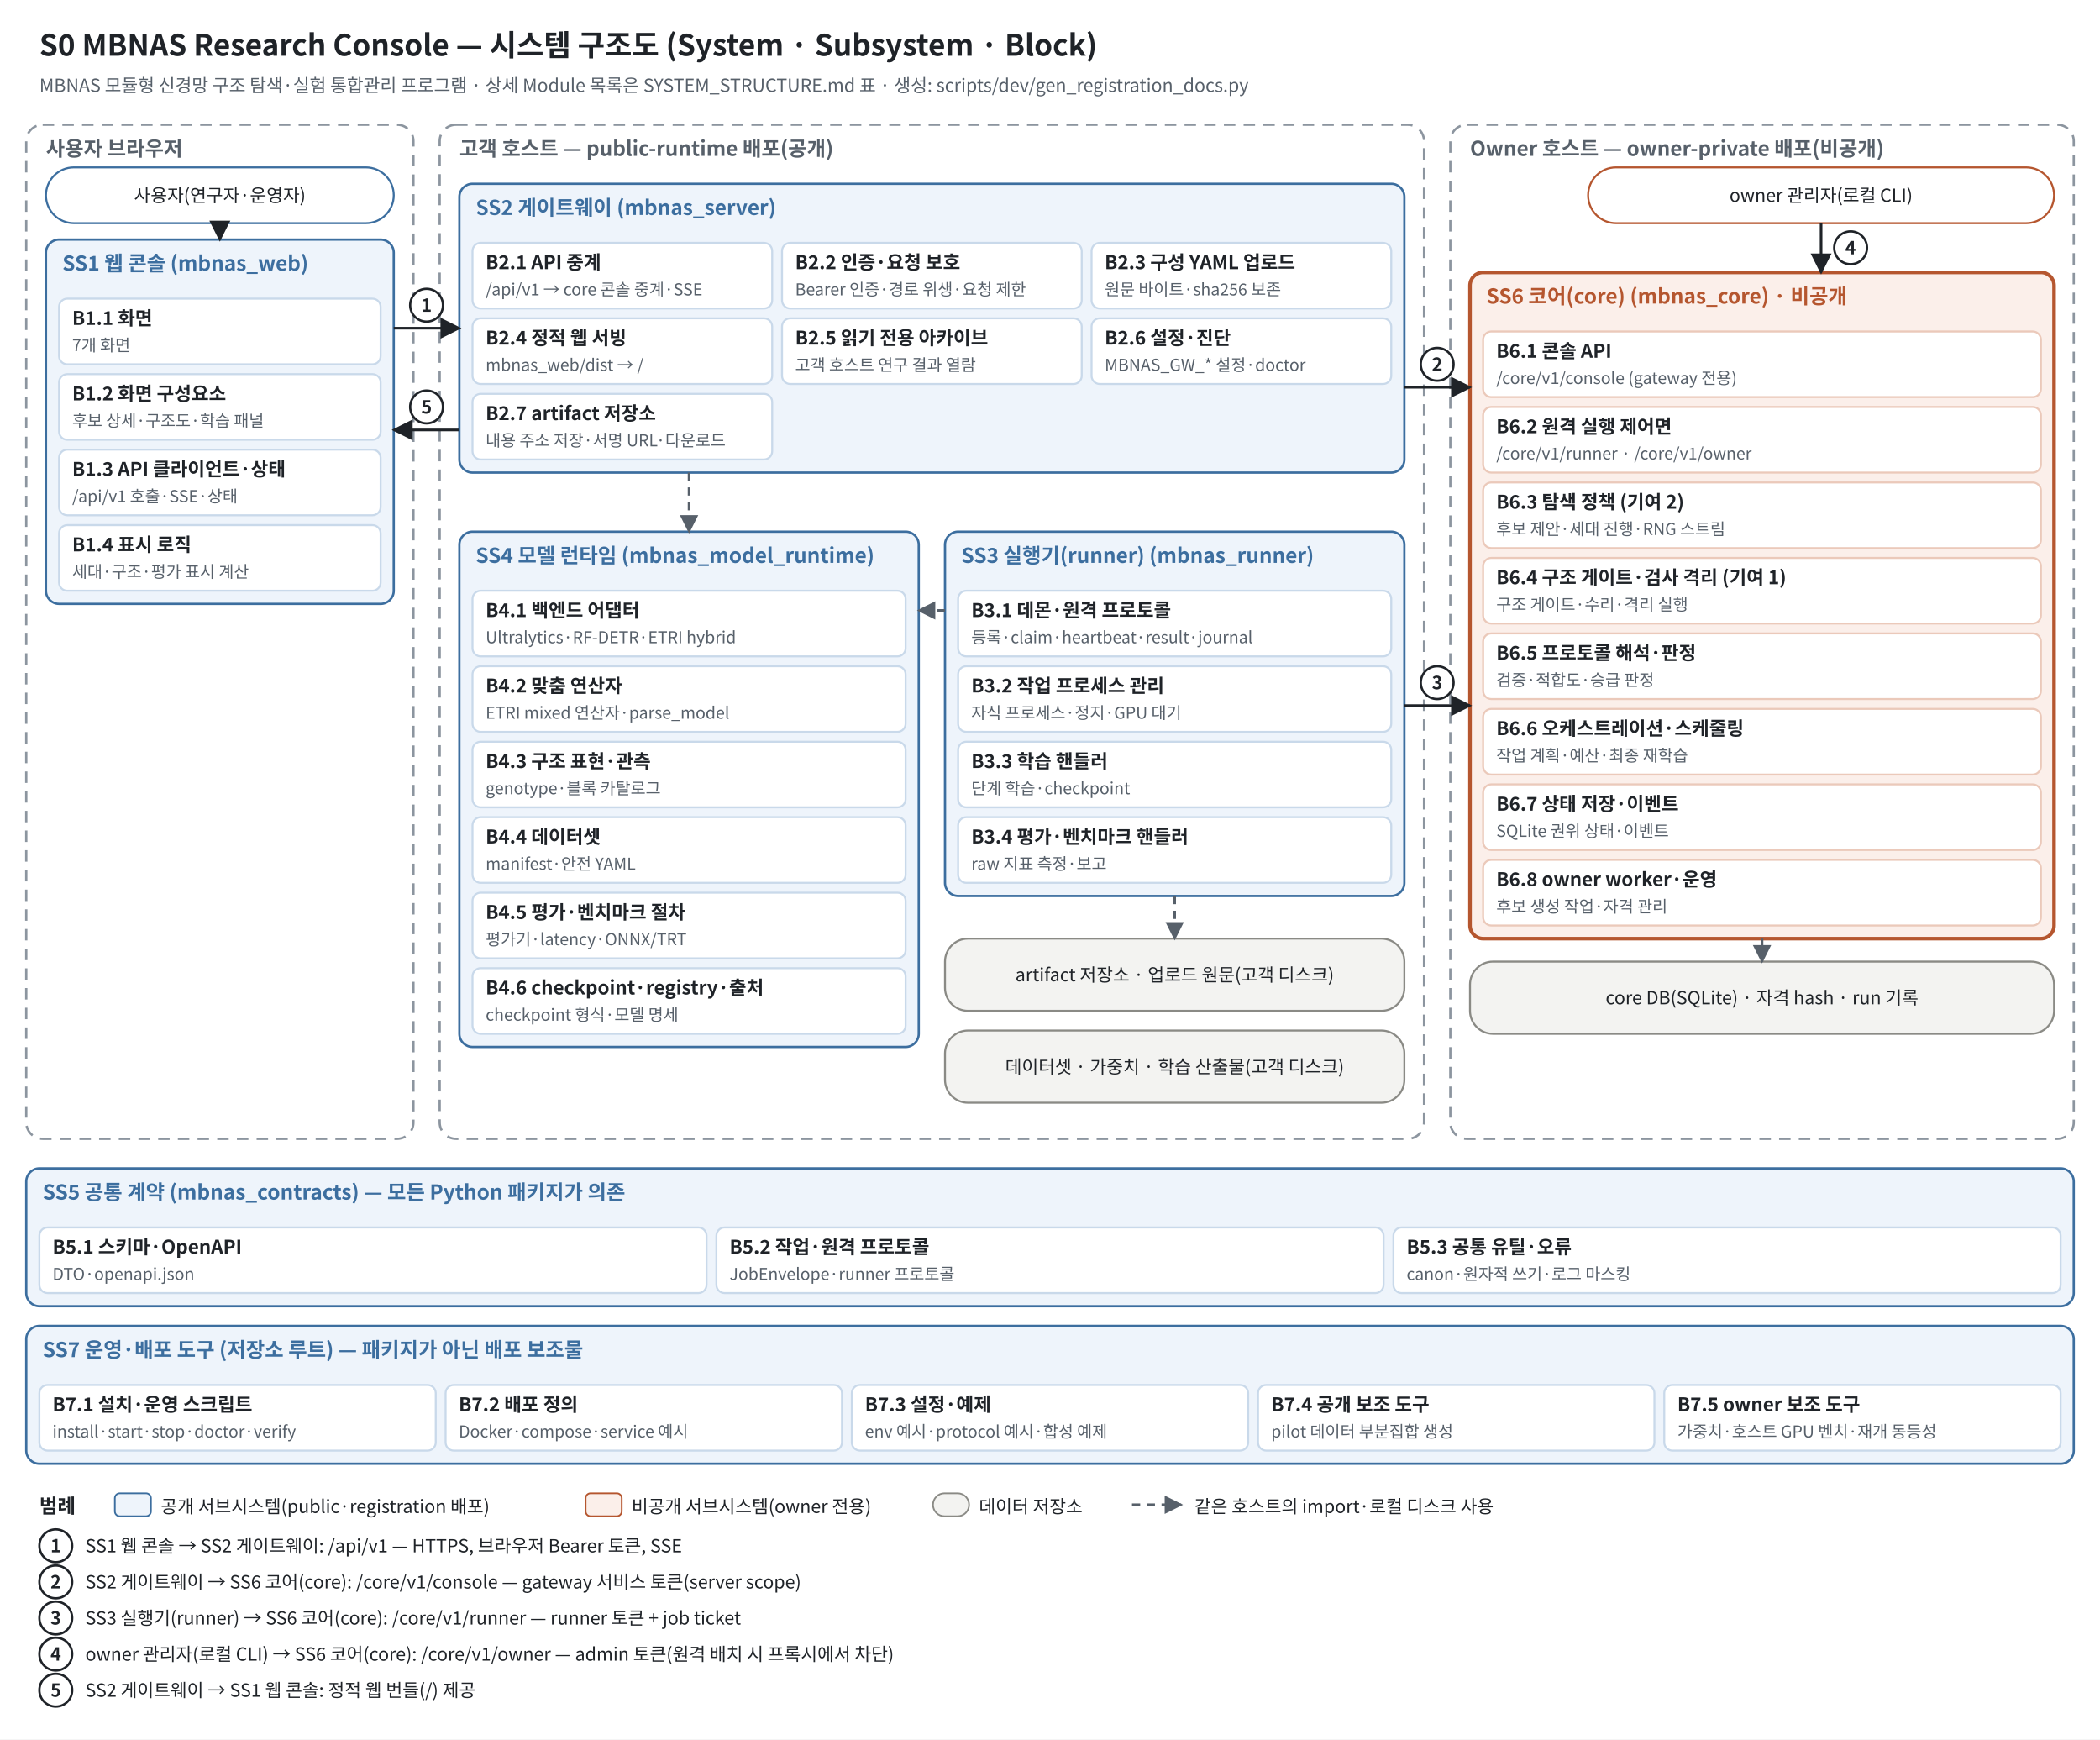
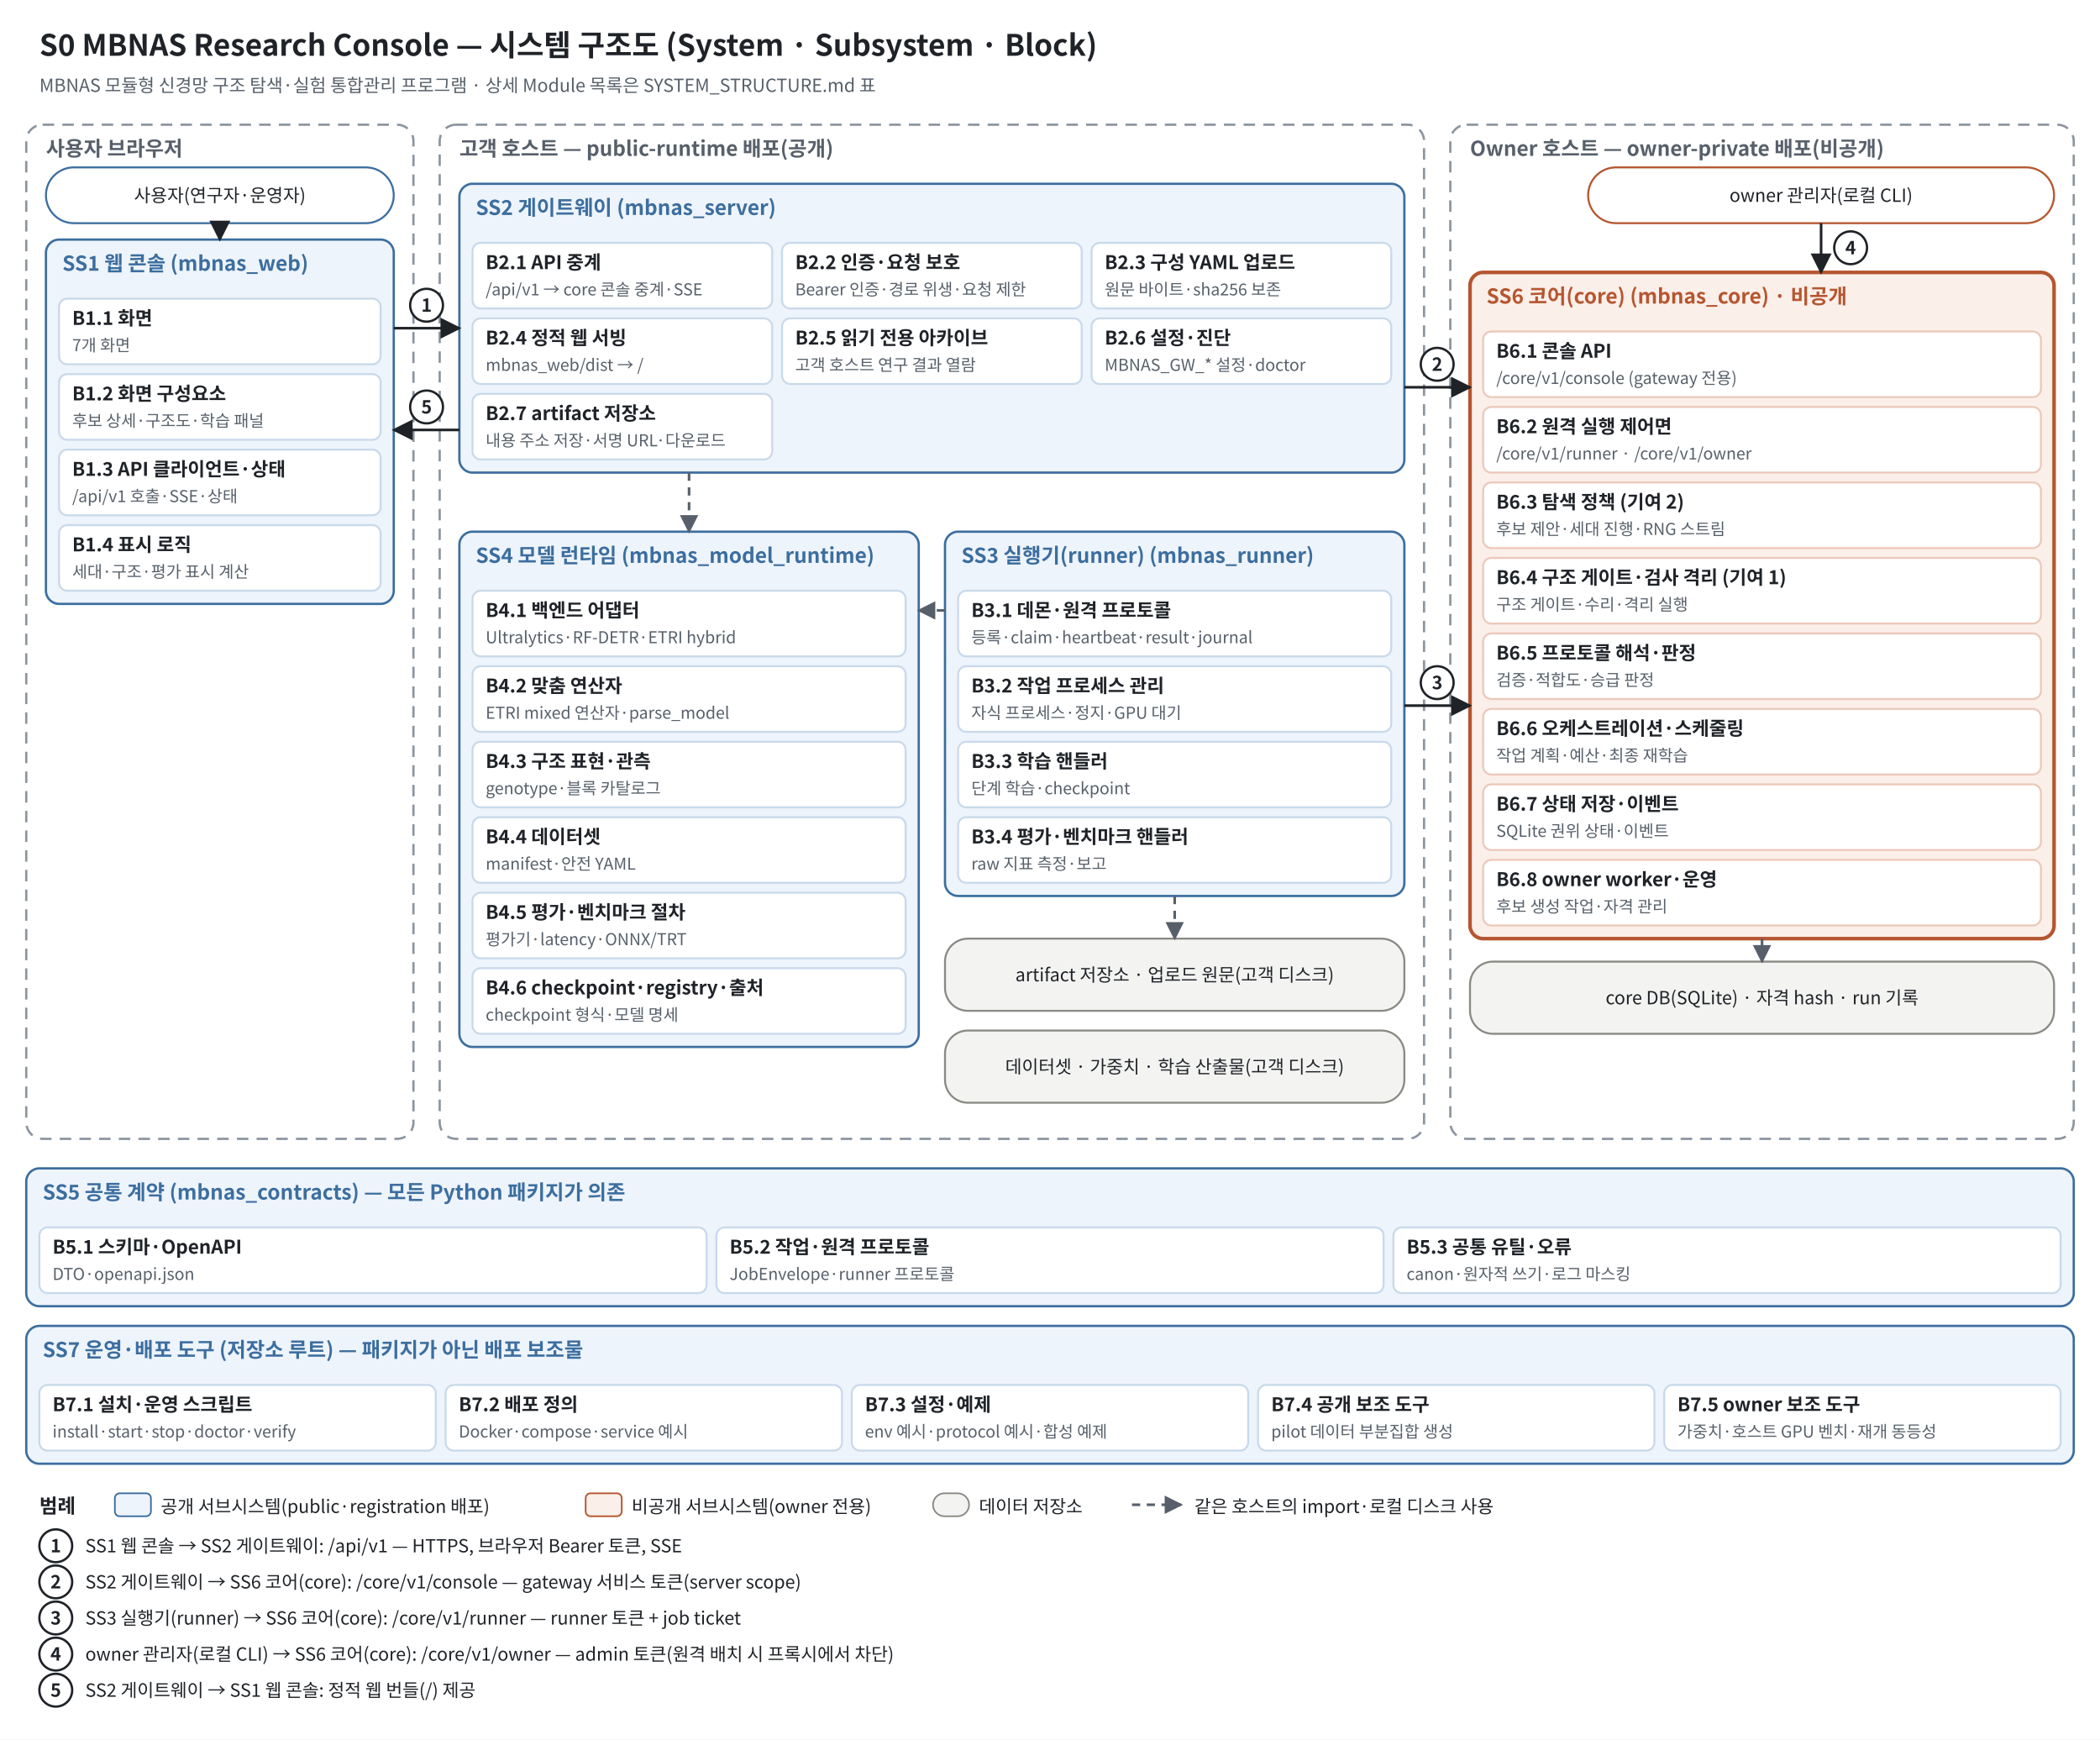
<svg xmlns="http://www.w3.org/2000/svg" width="1280" height="1060" viewBox="0 0 1280 1060" font-family="'Noto Sans KR','Noto Sans CJK KR','Nanum Gothic','Malgun Gothic','Apple SD Gothic Neo',sans-serif" role="img" aria-labelledby="svg-title svg-desc">
  <defs>
    <marker id="arrow" viewBox="0 0 10 10" refX="9" refY="5" markerWidth="8" markerHeight="8" orient="auto-start-reverse">
      <path d="M0,0 L10,5 L0,10 z" fill="#1F2328" />
    </marker>
    <marker id="arrow-dashed" viewBox="0 0 10 10" refX="9" refY="5" markerWidth="7" markerHeight="7" orient="auto-start-reverse">
      <path d="M0,0 L10,5 L0,10 z" fill="#57606A" />
    </marker>
  </defs>
  <rect x="0" y="0" width="1280" height="1060" fill="#FFFFFF" />
  <text x="24" y="34" font-size="18" font-weight="bold" fill="#1F2328" text-anchor="start">S0 MBNAS Research Console — 시스템 구조도 (System · Subsystem · Block)</text>
-   <text x="24" y="56" font-size="11" font-weight="normal" fill="#57606A" text-anchor="start">MBNAS 모듈형 신경망 구조 탐색·실험 통합관리 프로그램 · 상세 Module 목록은 SYSTEM_STRUCTURE.md 표 · 생성: scripts/dev/gen_registration_docs.py</text>
+   <text x="24" y="56" font-size="11" font-weight="normal" fill="#57606A" text-anchor="start">MBNAS 모듈형 신경망 구조 탐색·실험 통합관리 프로그램 · 상세 Module 목록은 SYSTEM_STRUCTURE.md 표</text>
  <g id="zone-browser">
    <rect x="16" y="76" width="236" height="618" rx="10" fill="none" stroke="#8C959F" stroke-width="1.4" stroke-dasharray="7 5" />
    <text x="28" y="95" font-size="12.5" font-weight="bold" fill="#57606A" text-anchor="start">사용자 브라우저</text>
  </g>
  <g id="zone-customer">
    <rect x="268" y="76" width="600" height="618" rx="10" fill="none" stroke="#8C959F" stroke-width="1.4" stroke-dasharray="7 5" />
    <text x="280" y="95" font-size="12.5" font-weight="bold" fill="#57606A" text-anchor="start">고객 호스트 — public-runtime 배포(공개)</text>
  </g>
  <g id="zone-owner">
    <rect x="884" y="76" width="380" height="618" rx="10" fill="none" stroke="#8C959F" stroke-width="1.4" stroke-dasharray="7 5" />
    <text x="896" y="95" font-size="12.5" font-weight="bold" fill="#57606A" text-anchor="start">Owner 호스트 — owner-private 배포(비공개)</text>
  </g>
  <g id="SS1">
    <rect x="28" y="146" width="212" height="222" rx="8" fill="#EEF4FB" stroke="#3C6E9F" stroke-width="1.4" />
    <text x="38" y="165" font-size="12.5" font-weight="bold" fill="#3C6E9F" text-anchor="start">SS1 웹 콘솔 (mbnas_web)</text>
    <g id="B1_1">
      <rect x="36" y="182" width="196" height="40" rx="5" fill="#FFFFFF" stroke="#C9D9EA" stroke-width="1.2" />
      <text x="44" y="198" font-size="11.5" font-weight="bold" fill="#1F2328" text-anchor="start">B1.1 화면</text>
      <text x="44" y="214" font-size="10" font-weight="normal" fill="#57606A" text-anchor="start">7개 화면</text>
    </g>
    <g id="B1_2">
      <rect x="36" y="228" width="196" height="40" rx="5" fill="#FFFFFF" stroke="#C9D9EA" stroke-width="1.2" />
      <text x="44" y="244" font-size="11.5" font-weight="bold" fill="#1F2328" text-anchor="start">B1.2 화면 구성요소</text>
      <text x="44" y="260" font-size="10" font-weight="normal" fill="#57606A" text-anchor="start">후보 상세·구조도·학습 패널</text>
    </g>
    <g id="B1_3">
      <rect x="36" y="274" width="196" height="40" rx="5" fill="#FFFFFF" stroke="#C9D9EA" stroke-width="1.2" />
      <text x="44" y="290" font-size="11.5" font-weight="bold" fill="#1F2328" text-anchor="start">B1.3 API 클라이언트·상태</text>
      <text x="44" y="306" font-size="10" font-weight="normal" fill="#57606A" text-anchor="start">/api/v1 호출·SSE·상태</text>
    </g>
    <g id="B1_4">
      <rect x="36" y="320" width="196" height="40" rx="5" fill="#FFFFFF" stroke="#C9D9EA" stroke-width="1.2" />
      <text x="44" y="336" font-size="11.5" font-weight="bold" fill="#1F2328" text-anchor="start">B1.4 표시 로직</text>
      <text x="44" y="352" font-size="10" font-weight="normal" fill="#57606A" text-anchor="start">세대·구조·평가 표시 계산</text>
    </g>
  </g>
  <g id="SS2">
    <rect x="280" y="112" width="576" height="176" rx="8" fill="#EEF4FB" stroke="#3C6E9F" stroke-width="1.4" />
    <text x="290" y="131" font-size="12.5" font-weight="bold" fill="#3C6E9F" text-anchor="start">SS2 게이트웨이 (mbnas_server)</text>
    <g id="B2_1">
      <rect x="288" y="148" width="182.667" height="40" rx="5" fill="#FFFFFF" stroke="#C9D9EA" stroke-width="1.2" />
      <text x="296" y="164" font-size="11.5" font-weight="bold" fill="#1F2328" text-anchor="start">B2.1 API 중계</text>
      <text x="296" y="180" font-size="10" font-weight="normal" fill="#57606A" text-anchor="start">/api/v1 → core 콘솔 중계·SSE</text>
    </g>
    <g id="B2_2">
      <rect x="476.667" y="148" width="182.667" height="40" rx="5" fill="#FFFFFF" stroke="#C9D9EA" stroke-width="1.2" />
      <text x="484.667" y="164" font-size="11.5" font-weight="bold" fill="#1F2328" text-anchor="start">B2.2 인증·요청 보호</text>
      <text x="484.667" y="180" font-size="10" font-weight="normal" fill="#57606A" text-anchor="start">Bearer 인증·경로 위생·요청 제한</text>
    </g>
    <g id="B2_3">
      <rect x="665.333" y="148" width="182.667" height="40" rx="5" fill="#FFFFFF" stroke="#C9D9EA" stroke-width="1.2" />
      <text x="673.333" y="164" font-size="11.5" font-weight="bold" fill="#1F2328" text-anchor="start">B2.3 구성 YAML 업로드</text>
      <text x="673.333" y="180" font-size="10" font-weight="normal" fill="#57606A" text-anchor="start">원문 바이트·sha256 보존</text>
    </g>
    <g id="B2_4">
      <rect x="288" y="194" width="182.667" height="40" rx="5" fill="#FFFFFF" stroke="#C9D9EA" stroke-width="1.2" />
      <text x="296" y="210" font-size="11.5" font-weight="bold" fill="#1F2328" text-anchor="start">B2.4 정적 웹 서빙</text>
      <text x="296" y="226" font-size="10" font-weight="normal" fill="#57606A" text-anchor="start">mbnas_web/dist → /</text>
    </g>
    <g id="B2_5">
      <rect x="476.667" y="194" width="182.667" height="40" rx="5" fill="#FFFFFF" stroke="#C9D9EA" stroke-width="1.2" />
      <text x="484.667" y="210" font-size="11.5" font-weight="bold" fill="#1F2328" text-anchor="start">B2.5 읽기 전용 아카이브</text>
      <text x="484.667" y="226" font-size="10" font-weight="normal" fill="#57606A" text-anchor="start">고객 호스트 연구 결과 열람</text>
    </g>
    <g id="B2_6">
      <rect x="665.333" y="194" width="182.667" height="40" rx="5" fill="#FFFFFF" stroke="#C9D9EA" stroke-width="1.2" />
      <text x="673.333" y="210" font-size="11.5" font-weight="bold" fill="#1F2328" text-anchor="start">B2.6 설정·진단</text>
      <text x="673.333" y="226" font-size="10" font-weight="normal" fill="#57606A" text-anchor="start">MBNAS_GW_* 설정·doctor</text>
    </g>
    <g id="B2_7">
      <rect x="288" y="240" width="182.667" height="40" rx="5" fill="#FFFFFF" stroke="#C9D9EA" stroke-width="1.2" />
      <text x="296" y="256" font-size="11.5" font-weight="bold" fill="#1F2328" text-anchor="start">B2.7 artifact 저장소</text>
      <text x="296" y="272" font-size="10" font-weight="normal" fill="#57606A" text-anchor="start">내용 주소 저장·서명 URL·다운로드</text>
    </g>
  </g>
  <g id="SS3">
    <rect x="576" y="324" width="280" height="222" rx="8" fill="#EEF4FB" stroke="#3C6E9F" stroke-width="1.4" />
    <text x="586" y="343" font-size="12.5" font-weight="bold" fill="#3C6E9F" text-anchor="start">SS3 실행기(runner) (mbnas_runner)</text>
    <g id="B3_1">
      <rect x="584" y="360" width="264" height="40" rx="5" fill="#FFFFFF" stroke="#C9D9EA" stroke-width="1.2" />
      <text x="592" y="376" font-size="11.5" font-weight="bold" fill="#1F2328" text-anchor="start">B3.1 데몬·원격 프로토콜</text>
      <text x="592" y="392" font-size="10" font-weight="normal" fill="#57606A" text-anchor="start">등록·claim·heartbeat·result·journal</text>
    </g>
    <g id="B3_2">
      <rect x="584" y="406" width="264" height="40" rx="5" fill="#FFFFFF" stroke="#C9D9EA" stroke-width="1.2" />
      <text x="592" y="422" font-size="11.5" font-weight="bold" fill="#1F2328" text-anchor="start">B3.2 작업 프로세스 관리</text>
      <text x="592" y="438" font-size="10" font-weight="normal" fill="#57606A" text-anchor="start">자식 프로세스·정지·GPU 대기</text>
    </g>
    <g id="B3_3">
      <rect x="584" y="452" width="264" height="40" rx="5" fill="#FFFFFF" stroke="#C9D9EA" stroke-width="1.2" />
      <text x="592" y="468" font-size="11.5" font-weight="bold" fill="#1F2328" text-anchor="start">B3.3 학습 핸들러</text>
      <text x="592" y="484" font-size="10" font-weight="normal" fill="#57606A" text-anchor="start">단계 학습·checkpoint</text>
    </g>
    <g id="B3_4">
      <rect x="584" y="498" width="264" height="40" rx="5" fill="#FFFFFF" stroke="#C9D9EA" stroke-width="1.2" />
      <text x="592" y="514" font-size="11.5" font-weight="bold" fill="#1F2328" text-anchor="start">B3.4 평가·벤치마크 핸들러</text>
      <text x="592" y="530" font-size="10" font-weight="normal" fill="#57606A" text-anchor="start">raw 지표 측정·보고</text>
    </g>
  </g>
  <g id="SS4">
    <rect x="280" y="324" width="280" height="314" rx="8" fill="#EEF4FB" stroke="#3C6E9F" stroke-width="1.4" />
    <text x="290" y="343" font-size="12.5" font-weight="bold" fill="#3C6E9F" text-anchor="start">SS4 모델 런타임 (mbnas_model_runtime)</text>
    <g id="B4_1">
      <rect x="288" y="360" width="264" height="40" rx="5" fill="#FFFFFF" stroke="#C9D9EA" stroke-width="1.2" />
      <text x="296" y="376" font-size="11.5" font-weight="bold" fill="#1F2328" text-anchor="start">B4.1 백엔드 어댑터</text>
      <text x="296" y="392" font-size="10" font-weight="normal" fill="#57606A" text-anchor="start">Ultralytics·RF-DETR·ETRI hybrid</text>
    </g>
    <g id="B4_2">
      <rect x="288" y="406" width="264" height="40" rx="5" fill="#FFFFFF" stroke="#C9D9EA" stroke-width="1.2" />
      <text x="296" y="422" font-size="11.5" font-weight="bold" fill="#1F2328" text-anchor="start">B4.2 맞춤 연산자</text>
      <text x="296" y="438" font-size="10" font-weight="normal" fill="#57606A" text-anchor="start">ETRI mixed 연산자·parse_model</text>
    </g>
    <g id="B4_3">
      <rect x="288" y="452" width="264" height="40" rx="5" fill="#FFFFFF" stroke="#C9D9EA" stroke-width="1.2" />
      <text x="296" y="468" font-size="11.5" font-weight="bold" fill="#1F2328" text-anchor="start">B4.3 구조 표현·관측</text>
      <text x="296" y="484" font-size="10" font-weight="normal" fill="#57606A" text-anchor="start">genotype·블록 카탈로그</text>
    </g>
    <g id="B4_4">
      <rect x="288" y="498" width="264" height="40" rx="5" fill="#FFFFFF" stroke="#C9D9EA" stroke-width="1.2" />
      <text x="296" y="514" font-size="11.5" font-weight="bold" fill="#1F2328" text-anchor="start">B4.4 데이터셋</text>
      <text x="296" y="530" font-size="10" font-weight="normal" fill="#57606A" text-anchor="start">manifest·안전 YAML</text>
    </g>
    <g id="B4_5">
      <rect x="288" y="544" width="264" height="40" rx="5" fill="#FFFFFF" stroke="#C9D9EA" stroke-width="1.2" />
      <text x="296" y="560" font-size="11.5" font-weight="bold" fill="#1F2328" text-anchor="start">B4.5 평가·벤치마크 절차</text>
      <text x="296" y="576" font-size="10" font-weight="normal" fill="#57606A" text-anchor="start">평가기·latency·ONNX/TRT</text>
    </g>
    <g id="B4_6">
      <rect x="288" y="590" width="264" height="40" rx="5" fill="#FFFFFF" stroke="#C9D9EA" stroke-width="1.2" />
      <text x="296" y="606" font-size="11.5" font-weight="bold" fill="#1F2328" text-anchor="start">B4.6 checkpoint·registry·출처</text>
      <text x="296" y="622" font-size="10" font-weight="normal" fill="#57606A" text-anchor="start">checkpoint 형식·모델 명세</text>
    </g>
  </g>
  <g id="SS5">
    <rect x="16" y="712" width="1248" height="84" rx="8" fill="#EEF4FB" stroke="#3C6E9F" stroke-width="1.4" />
    <text x="26" y="731" font-size="12.5" font-weight="bold" fill="#3C6E9F" text-anchor="start">SS5 공통 계약 (mbnas_contracts) — 모든 Python 패키지가 의존</text>
    <g id="B5_1">
      <rect x="24" y="748" width="406.667" height="40" rx="5" fill="#FFFFFF" stroke="#C9D9EA" stroke-width="1.2" />
      <text x="32" y="764" font-size="11.5" font-weight="bold" fill="#1F2328" text-anchor="start">B5.1 스키마·OpenAPI</text>
      <text x="32" y="780" font-size="10" font-weight="normal" fill="#57606A" text-anchor="start">DTO·openapi.json</text>
    </g>
    <g id="B5_2">
      <rect x="436.667" y="748" width="406.667" height="40" rx="5" fill="#FFFFFF" stroke="#C9D9EA" stroke-width="1.2" />
      <text x="444.667" y="764" font-size="11.5" font-weight="bold" fill="#1F2328" text-anchor="start">B5.2 작업·원격 프로토콜</text>
      <text x="444.667" y="780" font-size="10" font-weight="normal" fill="#57606A" text-anchor="start">JobEnvelope·runner 프로토콜</text>
    </g>
    <g id="B5_3">
      <rect x="849.333" y="748" width="406.667" height="40" rx="5" fill="#FFFFFF" stroke="#C9D9EA" stroke-width="1.2" />
      <text x="857.333" y="764" font-size="11.5" font-weight="bold" fill="#1F2328" text-anchor="start">B5.3 공통 유틸·오류</text>
      <text x="857.333" y="780" font-size="10" font-weight="normal" fill="#57606A" text-anchor="start">canon·원자적 쓰기·로그 마스킹</text>
    </g>
  </g>
  <g id="SS6">
    <rect x="896" y="166" width="356" height="406" rx="8" fill="#FBEFEA" stroke="#B5562F" stroke-width="2.2" />
    <text x="906" y="185" font-size="12.5" font-weight="bold" fill="#B5562F" text-anchor="start">SS6 코어(core) (mbnas_core) · 비공개</text>
    <g id="B6_1">
      <rect x="904" y="202" width="340" height="40" rx="5" fill="#FFFFFF" stroke="#EBC9BA" stroke-width="1.2" />
      <text x="912" y="218" font-size="11.5" font-weight="bold" fill="#1F2328" text-anchor="start">B6.1 콘솔 API</text>
      <text x="912" y="234" font-size="10" font-weight="normal" fill="#57606A" text-anchor="start">/core/v1/console (gateway 전용)</text>
    </g>
    <g id="B6_2">
      <rect x="904" y="248" width="340" height="40" rx="5" fill="#FFFFFF" stroke="#EBC9BA" stroke-width="1.2" />
      <text x="912" y="264" font-size="11.5" font-weight="bold" fill="#1F2328" text-anchor="start">B6.2 원격 실행 제어면</text>
      <text x="912" y="280" font-size="10" font-weight="normal" fill="#57606A" text-anchor="start">/core/v1/runner · /core/v1/owner</text>
    </g>
    <g id="B6_3">
      <rect x="904" y="294" width="340" height="40" rx="5" fill="#FFFFFF" stroke="#EBC9BA" stroke-width="1.2" />
      <text x="912" y="310" font-size="11.5" font-weight="bold" fill="#1F2328" text-anchor="start">B6.3 탐색 정책 (기여 2)</text>
      <text x="912" y="326" font-size="10" font-weight="normal" fill="#57606A" text-anchor="start">후보 제안·세대 진행·RNG 스트림</text>
    </g>
    <g id="B6_4">
      <rect x="904" y="340" width="340" height="40" rx="5" fill="#FFFFFF" stroke="#EBC9BA" stroke-width="1.2" />
      <text x="912" y="356" font-size="11.5" font-weight="bold" fill="#1F2328" text-anchor="start">B6.4 구조 게이트·검사 격리 (기여 1)</text>
      <text x="912" y="372" font-size="10" font-weight="normal" fill="#57606A" text-anchor="start">구조 게이트·수리·격리 실행</text>
    </g>
    <g id="B6_5">
      <rect x="904" y="386" width="340" height="40" rx="5" fill="#FFFFFF" stroke="#EBC9BA" stroke-width="1.2" />
      <text x="912" y="402" font-size="11.5" font-weight="bold" fill="#1F2328" text-anchor="start">B6.5 프로토콜 해석·판정</text>
      <text x="912" y="418" font-size="10" font-weight="normal" fill="#57606A" text-anchor="start">검증·적합도·승급 판정</text>
    </g>
    <g id="B6_6">
      <rect x="904" y="432" width="340" height="40" rx="5" fill="#FFFFFF" stroke="#EBC9BA" stroke-width="1.2" />
      <text x="912" y="448" font-size="11.5" font-weight="bold" fill="#1F2328" text-anchor="start">B6.6 오케스트레이션·스케줄링</text>
      <text x="912" y="464" font-size="10" font-weight="normal" fill="#57606A" text-anchor="start">작업 계획·예산·최종 재학습</text>
    </g>
    <g id="B6_7">
      <rect x="904" y="478" width="340" height="40" rx="5" fill="#FFFFFF" stroke="#EBC9BA" stroke-width="1.2" />
      <text x="912" y="494" font-size="11.5" font-weight="bold" fill="#1F2328" text-anchor="start">B6.7 상태 저장·이벤트</text>
      <text x="912" y="510" font-size="10" font-weight="normal" fill="#57606A" text-anchor="start">SQLite 권위 상태·이벤트</text>
    </g>
    <g id="B6_8">
      <rect x="904" y="524" width="340" height="40" rx="5" fill="#FFFFFF" stroke="#EBC9BA" stroke-width="1.2" />
      <text x="912" y="540" font-size="11.5" font-weight="bold" fill="#1F2328" text-anchor="start">B6.8 owner worker·운영</text>
      <text x="912" y="556" font-size="10" font-weight="normal" fill="#57606A" text-anchor="start">후보 생성 작업·자격 관리</text>
    </g>
  </g>
  <g id="SS7">
    <rect x="16" y="808" width="1248" height="84" rx="8" fill="#EEF4FB" stroke="#3C6E9F" stroke-width="1.4" />
    <text x="26" y="827" font-size="12.5" font-weight="bold" fill="#3C6E9F" text-anchor="start">SS7 운영·배포 도구 (저장소 루트) — 패키지가 아닌 배포 보조물</text>
    <g id="B7_1">
      <rect x="24" y="844" width="241.6" height="40" rx="5" fill="#FFFFFF" stroke="#C9D9EA" stroke-width="1.2" />
      <text x="32" y="860" font-size="11.5" font-weight="bold" fill="#1F2328" text-anchor="start">B7.1 설치·운영 스크립트</text>
      <text x="32" y="876" font-size="10" font-weight="normal" fill="#57606A" text-anchor="start">install·start·stop·doctor·verify</text>
    </g>
    <g id="B7_2">
      <rect x="271.6" y="844" width="241.6" height="40" rx="5" fill="#FFFFFF" stroke="#C9D9EA" stroke-width="1.2" />
      <text x="279.6" y="860" font-size="11.5" font-weight="bold" fill="#1F2328" text-anchor="start">B7.2 배포 정의</text>
      <text x="279.6" y="876" font-size="10" font-weight="normal" fill="#57606A" text-anchor="start">Docker·compose·service 예시</text>
    </g>
    <g id="B7_3">
      <rect x="519.2" y="844" width="241.6" height="40" rx="5" fill="#FFFFFF" stroke="#C9D9EA" stroke-width="1.2" />
      <text x="527.2" y="860" font-size="11.5" font-weight="bold" fill="#1F2328" text-anchor="start">B7.3 설정·예제</text>
      <text x="527.2" y="876" font-size="10" font-weight="normal" fill="#57606A" text-anchor="start">env 예시·protocol 예시·합성 예제</text>
    </g>
    <g id="B7_4">
      <rect x="766.8" y="844" width="241.6" height="40" rx="5" fill="#FFFFFF" stroke="#C9D9EA" stroke-width="1.2" />
      <text x="774.8" y="860" font-size="11.5" font-weight="bold" fill="#1F2328" text-anchor="start">B7.4 공개 보조 도구</text>
      <text x="774.8" y="876" font-size="10" font-weight="normal" fill="#57606A" text-anchor="start">pilot 데이터 부분집합 생성</text>
    </g>
    <g id="B7_5">
      <rect x="1014.4" y="844" width="241.6" height="40" rx="5" fill="#FFFFFF" stroke="#C9D9EA" stroke-width="1.2" />
      <text x="1022.4" y="860" font-size="11.5" font-weight="bold" fill="#1F2328" text-anchor="start">B7.5 owner 보조 도구</text>
      <text x="1022.4" y="876" font-size="10" font-weight="normal" fill="#57606A" text-anchor="start">가중치·호스트 GPU 벤치·재개 동등성</text>
    </g>
  </g>
  <g id="ST1">
    <rect x="576" y="572" width="280" height="44" rx="14" fill="#F3F3F1" stroke="#8A8A85" stroke-width="1.2" />
    <text x="716" y="598" font-size="11" font-weight="normal" fill="#1F2328" text-anchor="middle">artifact 저장소 · 업로드 원문(고객 디스크)</text>
  </g>
  <g id="ST2">
    <rect x="576" y="628" width="280" height="44" rx="14" fill="#F3F3F1" stroke="#8A8A85" stroke-width="1.2" />
    <text x="716" y="654" font-size="11" font-weight="normal" fill="#1F2328" text-anchor="middle">데이터셋 · 가중치 · 학습 산출물(고객 디스크)</text>
  </g>
  <g id="ST3">
    <rect x="896" y="586" width="356" height="44" rx="14" fill="#F3F3F1" stroke="#8A8A85" stroke-width="1.2" />
    <text x="1074" y="612" font-size="11" font-weight="normal" fill="#1F2328" text-anchor="middle">core DB(SQLite) · 자격 hash · run 기록</text>
  </g>
  <g id="ADMIN">
    <rect x="968" y="102" width="284" height="34" rx="17" fill="#FFFFFF" stroke="#B5562F" stroke-width="1.2" />
    <text x="1110" y="123" font-size="11" font-weight="normal" fill="#1F2328" text-anchor="middle">owner 관리자(로컬 CLI)</text>
  </g>
  <g id="USER">
    <rect x="28" y="102" width="212" height="34" rx="17" fill="#FFFFFF" stroke="#3C6E9F" stroke-width="1.2" />
    <text x="134" y="123" font-size="11" font-weight="normal" fill="#1F2328" text-anchor="middle">사용자(연구자·운영자)</text>
  </g>
  <line id="user-web" x1="134" y1="136" x2="134" y2="146" stroke="#1F2328" stroke-width="1.6" marker-end="url(#arrow)" />
  <line id="if-1" x1="240" y1="200" x2="280" y2="200" stroke="#1F2328" stroke-width="1.6" marker-end="url(#arrow)" />
  <g class="badge">
    <circle cx="260" cy="186" r="10" fill="#FFFFFF" stroke="#1F2328" stroke-width="1.4" />
    <text x="260" y="190" font-size="11" font-weight="bold" fill="#1F2328" text-anchor="middle">1</text>
  </g>
  <line id="if-5" x1="280" y1="262" x2="240" y2="262" stroke="#1F2328" stroke-width="1.6" marker-end="url(#arrow)" />
  <g class="badge">
    <circle cx="260" cy="248" r="10" fill="#FFFFFF" stroke="#1F2328" stroke-width="1.4" />
    <text x="260" y="252" font-size="11" font-weight="bold" fill="#1F2328" text-anchor="middle">5</text>
  </g>
  <line id="if-2" x1="856" y1="236" x2="896" y2="236" stroke="#1F2328" stroke-width="1.6" marker-end="url(#arrow)" />
  <g class="badge">
    <circle cx="876" cy="222" r="10" fill="#FFFFFF" stroke="#1F2328" stroke-width="1.4" />
    <text x="876" y="226" font-size="11" font-weight="bold" fill="#1F2328" text-anchor="middle">2</text>
  </g>
  <line id="if-3" x1="856" y1="430" x2="896" y2="430" stroke="#1F2328" stroke-width="1.6" marker-end="url(#arrow)" />
  <g class="badge">
    <circle cx="876" cy="416" r="10" fill="#FFFFFF" stroke="#1F2328" stroke-width="1.4" />
    <text x="876" y="420" font-size="11" font-weight="bold" fill="#1F2328" text-anchor="middle">3</text>
  </g>
  <line id="if-4" x1="1110" y1="136" x2="1110" y2="166" stroke="#1F2328" stroke-width="1.6" marker-end="url(#arrow)" />
  <g class="badge">
    <circle cx="1128" cy="151" r="10" fill="#FFFFFF" stroke="#1F2328" stroke-width="1.4" />
    <text x="1128" y="155" font-size="11" font-weight="bold" fill="#1F2328" text-anchor="middle">4</text>
  </g>
  <line id="dep-runner-runtime" x1="576" y1="372" x2="560" y2="372" stroke="#57606A" stroke-width="1.6" stroke-dasharray="5 4" marker-end="url(#arrow-dashed)" />
  <line id="dep-gateway-datasets" x1="420" y1="288" x2="420" y2="324" stroke="#57606A" stroke-width="1.6" stroke-dasharray="5 4" marker-end="url(#arrow-dashed)" />
  <line id="dep-runner-store" x1="716" y1="546" x2="716" y2="572" stroke="#57606A" stroke-width="1.6" stroke-dasharray="5 4" marker-end="url(#arrow-dashed)" />
  <line id="dep-core-db" x1="1074" y1="572" x2="1074" y2="586" stroke="#57606A" stroke-width="1.6" stroke-dasharray="5 4" marker-end="url(#arrow-dashed)" />
  <g id="legend">
    <text x="24" y="922" font-size="12" font-weight="bold" fill="#1F2328" text-anchor="start">범례</text>
    <rect x="70" y="910" width="22" height="14" rx="3" fill="#EEF4FB" stroke="#3C6E9F" />
    <text x="98" y="922" font-size="11" font-weight="normal" fill="#1F2328" text-anchor="start">공개 서브시스템(public·registration 배포)</text>
    <rect x="356.96" y="910" width="22" height="14" rx="3" fill="#FBEFEA" stroke="#B5562F" />
    <text x="384.96" y="922" font-size="11" font-weight="normal" fill="#1F2328" text-anchor="start">비공개 서브시스템(owner 전용)</text>
    <rect x="568.68" y="910" width="22" height="14" rx="7" fill="#F3F3F1" stroke="#8A8A85" />
    <text x="596.68" y="922" font-size="11" font-weight="normal" fill="#1F2328" text-anchor="start">데이터 저장소</text>
    <line x1="689.98" y1="917" x2="719.98" y2="917" stroke="#57606A" stroke-width="1.6" stroke-dasharray="5 4" marker-end="url(#arrow-dashed)" />
    <text x="727.98" y="922" font-size="11" font-weight="normal" fill="#1F2328" text-anchor="start">같은 호스트의 import·로컬 디스크 사용</text>
    <g class="badge">
      <circle cx="34" cy="942" r="10" fill="#FFFFFF" stroke="#1F2328" stroke-width="1.4" />
      <text x="34" y="946" font-size="11" font-weight="bold" fill="#1F2328" text-anchor="middle">1</text>
    </g>
    <text x="52" y="946" font-size="11" font-weight="normal" fill="#1F2328" text-anchor="start">SS1 웹 콘솔 → SS2 게이트웨이: /api/v1 — HTTPS, 브라우저 Bearer 토큰, SSE</text>
    <g class="badge">
      <circle cx="34" cy="964" r="10" fill="#FFFFFF" stroke="#1F2328" stroke-width="1.4" />
      <text x="34" y="968" font-size="11" font-weight="bold" fill="#1F2328" text-anchor="middle">2</text>
    </g>
    <text x="52" y="968" font-size="11" font-weight="normal" fill="#1F2328" text-anchor="start">SS2 게이트웨이 → SS6 코어(core): /core/v1/console — gateway 서비스 토큰(server scope)</text>
    <g class="badge">
      <circle cx="34" cy="986" r="10" fill="#FFFFFF" stroke="#1F2328" stroke-width="1.4" />
      <text x="34" y="990" font-size="11" font-weight="bold" fill="#1F2328" text-anchor="middle">3</text>
    </g>
    <text x="52" y="990" font-size="11" font-weight="normal" fill="#1F2328" text-anchor="start">SS3 실행기(runner) → SS6 코어(core): /core/v1/runner — runner 토큰 + job ticket</text>
    <g class="badge">
      <circle cx="34" cy="1008" r="10" fill="#FFFFFF" stroke="#1F2328" stroke-width="1.4" />
      <text x="34" y="1012" font-size="11" font-weight="bold" fill="#1F2328" text-anchor="middle">4</text>
    </g>
    <text x="52" y="1012" font-size="11" font-weight="normal" fill="#1F2328" text-anchor="start">owner 관리자(로컬 CLI) → SS6 코어(core): /core/v1/owner — admin 토큰(원격 배치 시 프록시에서 차단)</text>
    <g class="badge">
      <circle cx="34" cy="1030" r="10" fill="#FFFFFF" stroke="#1F2328" stroke-width="1.4" />
      <text x="34" y="1034" font-size="11" font-weight="bold" fill="#1F2328" text-anchor="middle">5</text>
    </g>
    <text x="52" y="1034" font-size="11" font-weight="normal" fill="#1F2328" text-anchor="start">SS2 게이트웨이 → SS1 웹 콘솔: 정적 웹 번들(/) 제공</text>
  </g>
</svg>
